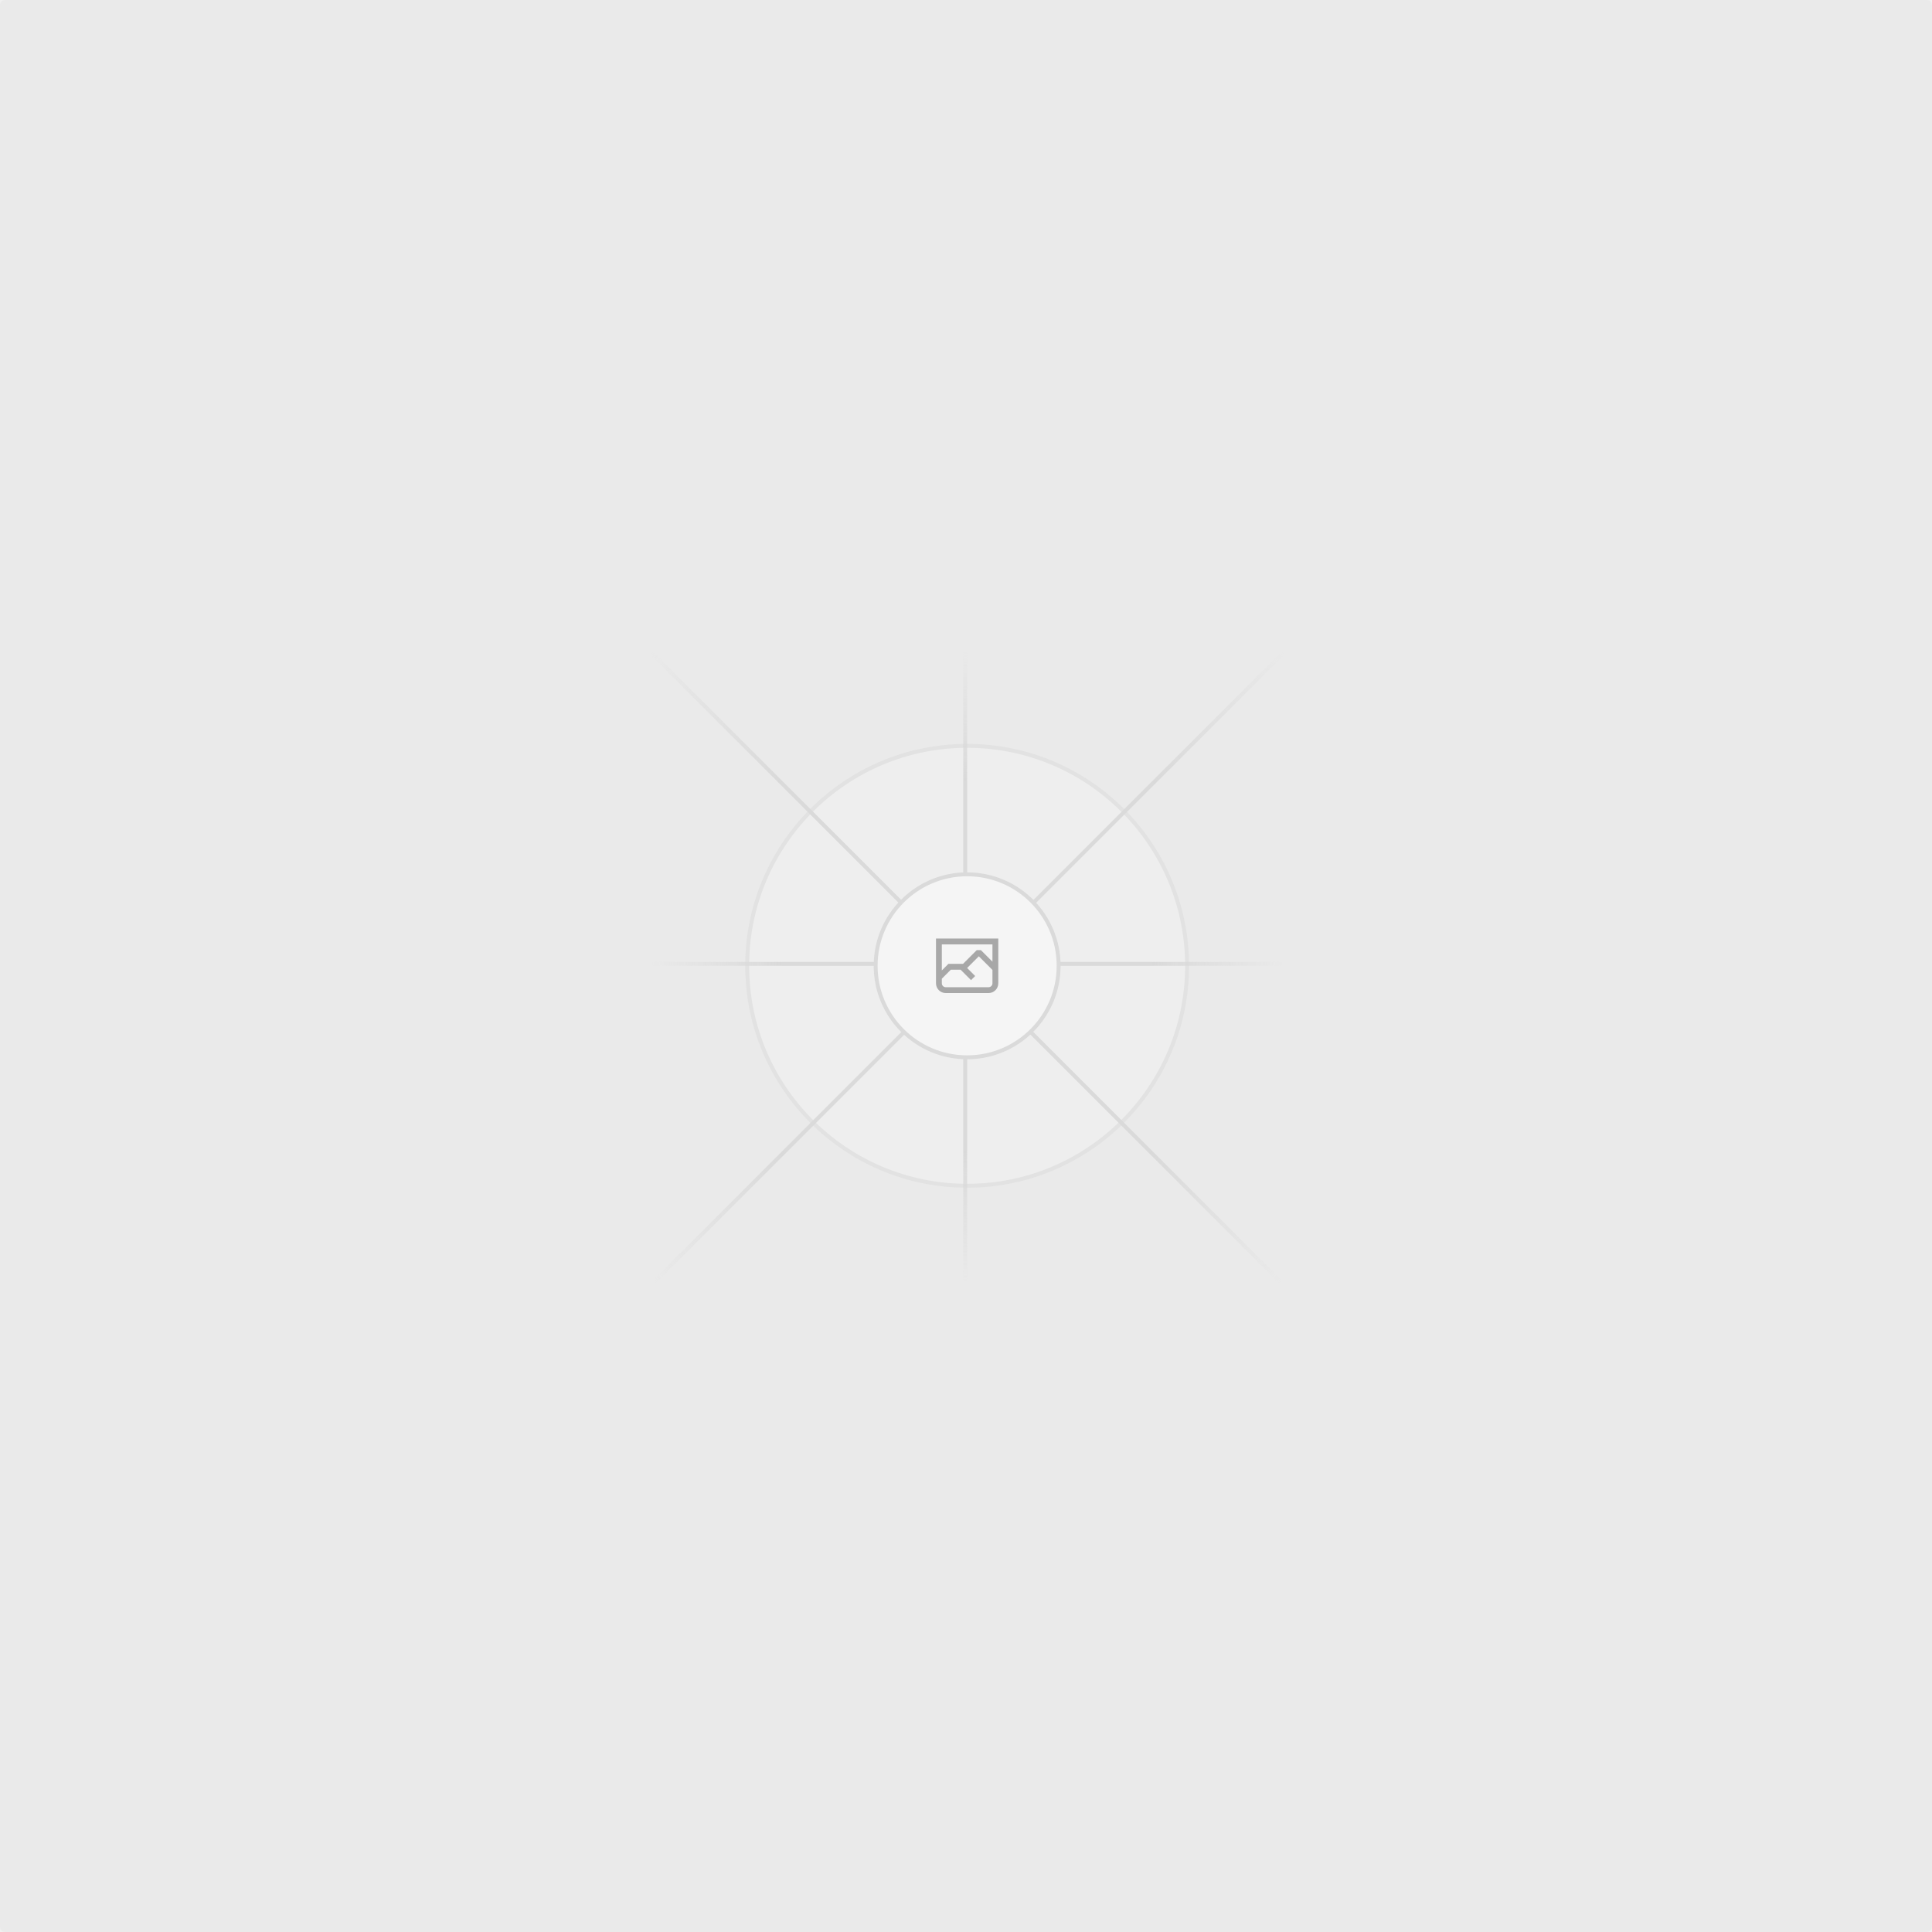
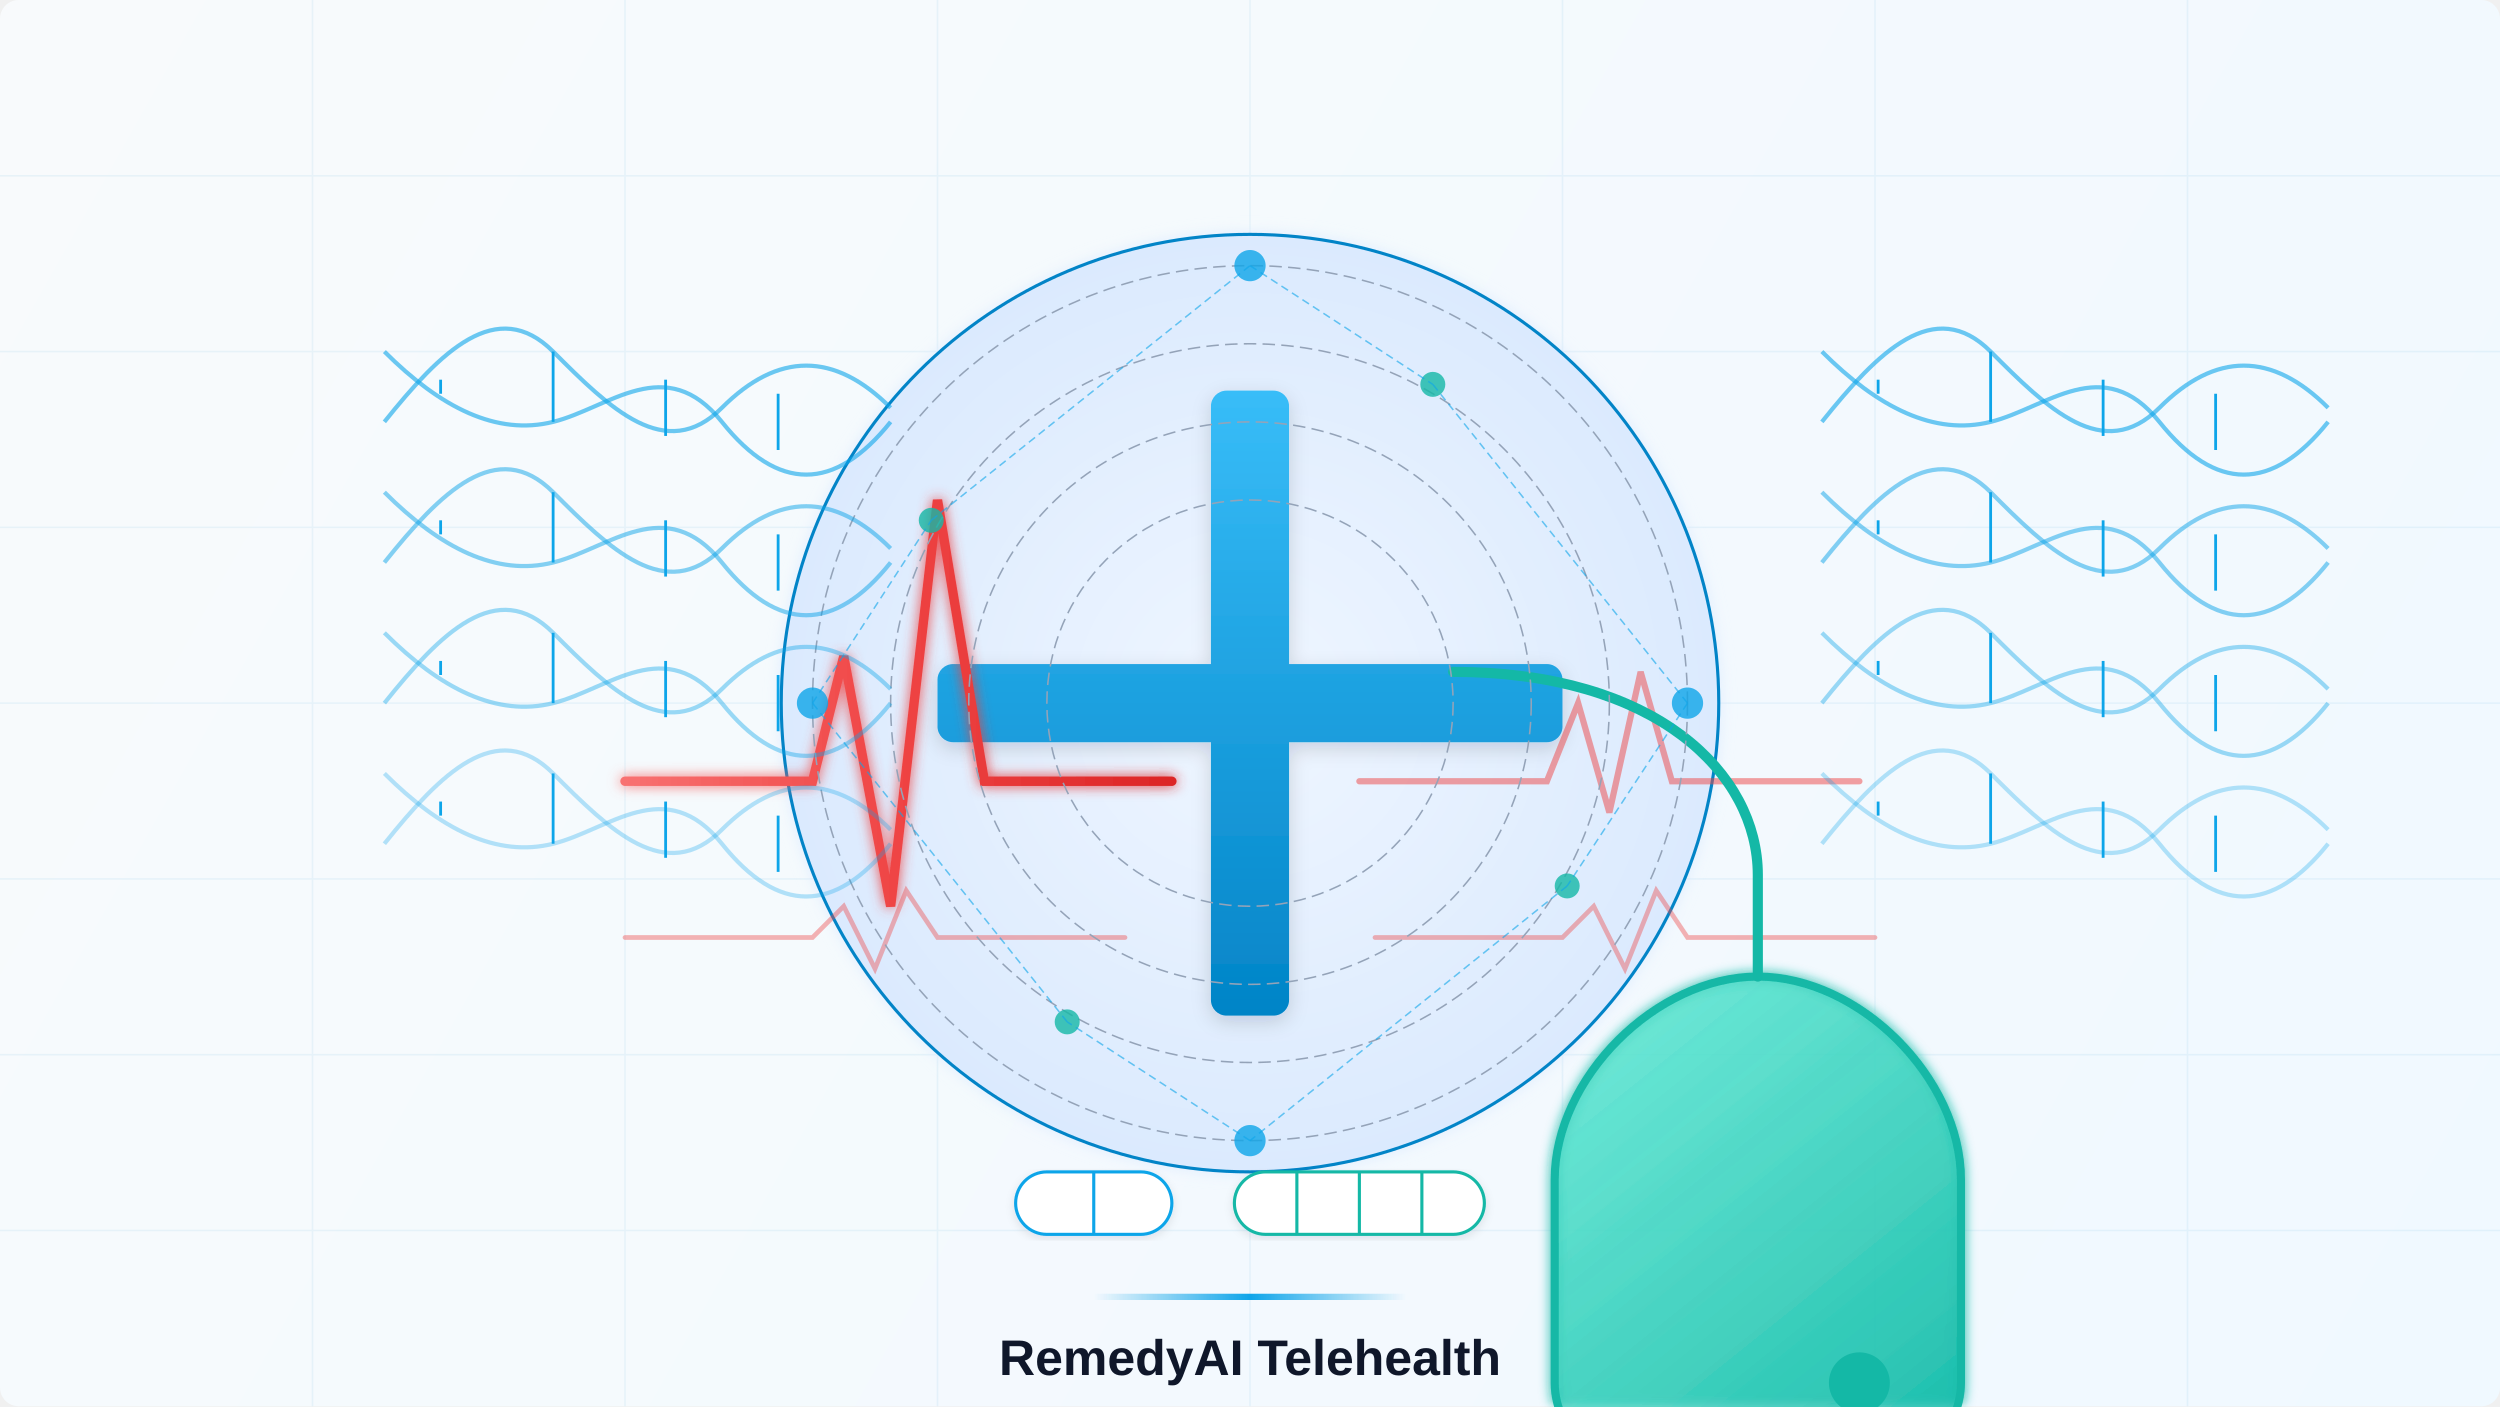
- <svg xmlns="http://www.w3.org/2000/svg" width="1200" height="1200" fill="none">
-   <rect width="1200" height="1200" fill="#EAEAEA" rx="3" />
-   <g opacity=".5">
-     <g opacity=".5">
-       <path fill="#FAFAFA" d="M600.709 736.5c-75.454 0-136.621-61.167-136.621-136.62 0-75.454 61.167-136.621 136.621-136.621 75.453 0 136.62 61.167 136.62 136.621 0 75.453-61.167 136.62-136.62 136.62Z" />
-       <path stroke="#C9C9C9" stroke-width="2.418" d="M600.709 736.5c-75.454 0-136.621-61.167-136.621-136.62 0-75.454 61.167-136.621 136.621-136.621 75.453 0 136.62 61.167 136.62 136.621 0 75.453-61.167 136.62-136.62 136.62Z" />
-     </g>
-     <path stroke="url(#a)" stroke-width="2.418" d="M0-1.209h553.581" transform="scale(1 -1) rotate(45 1163.11 91.165)" />
-     <path stroke="url(#b)" stroke-width="2.418" d="M404.846 598.671h391.726" />
-     <path stroke="url(#c)" stroke-width="2.418" d="M599.5 795.742V404.017" />
-     <path stroke="url(#d)" stroke-width="2.418" d="m795.717 796.597-391.441-391.44" />
-     <path fill="#fff" d="M600.709 656.704c-31.384 0-56.825-25.441-56.825-56.824 0-31.384 25.441-56.825 56.825-56.825 31.383 0 56.824 25.441 56.824 56.825 0 31.383-25.441 56.824-56.824 56.824Z" />
-     <g clip-path="url(#e)">
-       <path fill="#666" fill-rule="evenodd" d="M616.426 586.58h-31.434v16.176l3.553-3.554.531-.531h9.068l.074-.074 8.463-8.463h2.565l7.18 7.181V586.58Zm-15.715 14.654 3.698 3.699 1.283 1.282-2.565 2.565-1.282-1.283-5.2-5.199h-6.066l-5.514 5.514-.073.073v2.876a2.418 2.418 0 0 0 2.418 2.418h26.598a2.418 2.418 0 0 0 2.418-2.418v-8.317l-8.463-8.463-7.181 7.181-.071.072Zm-19.347 5.442v4.085a6.045 6.045 0 0 0 6.046 6.045h26.598a6.044 6.044 0 0 0 6.045-6.045v-7.108l1.356-1.355-1.282-1.283-.074-.073v-17.989h-38.689v23.43l-.146.146.146.147Z" clip-rule="evenodd" />
-     </g>
-     <path stroke="#C9C9C9" stroke-width="2.418" d="M600.709 656.704c-31.384 0-56.825-25.441-56.825-56.824 0-31.384 25.441-56.825 56.825-56.825 31.383 0 56.824 25.441 56.824 56.825 0 31.383-25.441 56.824-56.824 56.824Z" />
+ <svg xmlns="http://www.w3.org/2000/svg" width="1600" height="900" viewBox="0 0 1600 900" fill="none" preserveAspectRatio="xMidYMid meet">
+   <rect width="1600" height="900" rx="12" fill="url(#bgGradient)" />
+   <g opacity="0.07">
+     <path d="M0 112.5H1600" stroke="#0284C7" stroke-width="1" />
+     <path d="M0 225H1600" stroke="#0284C7" stroke-width="1" />
+     <path d="M0 337.5H1600" stroke="#0284C7" stroke-width="1" />
+     <path d="M0 450H1600" stroke="#0284C7" stroke-width="1" />
+     <path d="M0 562.5H1600" stroke="#0284C7" stroke-width="1" />
+     <path d="M0 675H1600" stroke="#0284C7" stroke-width="1" />
+     <path d="M0 787.5H1600" stroke="#0284C7" stroke-width="1" />
+     <path d="M200 0V900" stroke="#0284C7" stroke-width="1" />
+     <path d="M400 0V900" stroke="#0284C7" stroke-width="1" />
+     <path d="M600 0V900" stroke="#0284C7" stroke-width="1" />
+     <path d="M800 0V900" stroke="#0284C7" stroke-width="1" />
+     <path d="M1000 0V900" stroke="#0284C7" stroke-width="1" />
+     <path d="M1200 0V900" stroke="#0284C7" stroke-width="1" />
+     <path d="M1400 0V900" stroke="#0284C7" stroke-width="1" />
+   </g>
+   <circle cx="800" cy="450" r="300" fill="url(#circleGradient)" filter="url(#glow)" />
+   <circle cx="800" cy="450" r="300" stroke="#0284C7" stroke-width="2" fill="none" />
+   <g filter="url(#dropShadow)">
+     <rect x="775" y="250" width="50" height="400" rx="10" fill="url(#crossGradient)" />
+     <rect x="600" y="425" width="400" height="50" rx="10" fill="url(#crossGradient)" />
+   </g>
+   <path d="M400 500H520L540 420L570 580L600 320L630 500H750" stroke="url(#pulseGradient)" stroke-width="6" stroke-linecap="round" filter="url(#pulseGlow)" />
+   <path d="M870 500H990L1010 450L1030 520L1050 430L1070 500H1190" stroke="#EF4444" stroke-opacity="0.5" stroke-width="4" stroke-linecap="round" />
+   <path d="M400 600H520L540 580L560 620L580 570L600 600H720" stroke="#EF4444" stroke-opacity="0.4" stroke-width="3" stroke-linecap="round" />
+   <path d="M880 600H1000L1020 580L1040 620L1060 570L1080 600H1200" stroke="#EF4444" stroke-opacity="0.4" stroke-width="3" stroke-linecap="round" />
+   <g transform="translate(150, 40) scale(1.3)">
+     <path d="M850 550C850 500 800 450 750 450C700 450 650 500 650 550V650C650 675 675 700 700 700H800C825 700 850 675 850 650V550Z" stroke="#14B8A6" stroke-width="4" fill="url(#stethoscopeGradient)" filter="url(#innerGlow)" />
+     <circle cx="800" cy="650" r="15" fill="#14B8A6" />
+     <path d="M750 450V400C750 350 700 300 600 300" stroke="#14B8A6" stroke-width="5" stroke-linecap="round" />
+   </g>
+   <circle cx="800" cy="450" r="280" stroke="#94A3B8" stroke-width="1" stroke-dasharray="8 4" fill="none" />
+   <circle cx="800" cy="450" r="230" stroke="#94A3B8" stroke-width="1" stroke-dasharray="8 4" fill="none" />
+   <circle cx="800" cy="450" r="180" stroke="#94A3B8" stroke-width="1" stroke-dasharray="8 4" fill="none" />
+   <circle cx="800" cy="450" r="130" stroke="#94A3B8" stroke-width="1" stroke-dasharray="8 4" fill="none" />
+   <circle cx="800" cy="170" r="10" fill="#0EA5E9" opacity="0.8">
+     <animate attributeName="opacity" values="0.4;1;0.4" dur="3s" repeatCount="indefinite" />
+   </circle>
+   <circle cx="1080" cy="450" r="10" fill="#0EA5E9" opacity="0.8">
+     <animate attributeName="opacity" values="0.4;1;0.4" dur="3s" repeatCount="indefinite" begin="0.5s" />
+   </circle>
+   <circle cx="800" cy="730" r="10" fill="#0EA5E9" opacity="0.8">
+     <animate attributeName="opacity" values="0.4;1;0.4" dur="3s" repeatCount="indefinite" begin="1s" />
+   </circle>
+   <circle cx="520" cy="450" r="10" fill="#0EA5E9" opacity="0.8">
+     <animate attributeName="opacity" values="0.4;1;0.4" dur="3s" repeatCount="indefinite" begin="1.5s" />
+   </circle>
+   <circle cx="917" cy="246" r="8" fill="#14B8A6" opacity="0.8">
+     <animate attributeName="opacity" values="0.4;1;0.4" dur="3s" repeatCount="indefinite" begin="0.2s" />
+   </circle>
+   <circle cx="1003" cy="567" r="8" fill="#14B8A6" opacity="0.8">
+     <animate attributeName="opacity" values="0.4;1;0.4" dur="3s" repeatCount="indefinite" begin="0.7s" />
+   </circle>
+   <circle cx="683" cy="654" r="8" fill="#14B8A6" opacity="0.8">
+     <animate attributeName="opacity" values="0.4;1;0.4" dur="3s" repeatCount="indefinite" begin="1.2s" />
+   </circle>
+   <circle cx="596" cy="333" r="8" fill="#14B8A6" opacity="0.8">
+     <animate attributeName="opacity" values="0.4;1;0.4" dur="3s" repeatCount="indefinite" begin="1.7s" />
+   </circle>
+   <path d="M800 170L917 246" stroke="#0EA5E9" stroke-width="1" stroke-dasharray="5 3" opacity="0.6" />
+   <path d="M917 246L1080 450" stroke="#0EA5E9" stroke-width="1" stroke-dasharray="5 3" opacity="0.6" />
+   <path d="M1080 450L1003 567" stroke="#0EA5E9" stroke-width="1" stroke-dasharray="5 3" opacity="0.6" />
+   <path d="M1003 567L800 730" stroke="#0EA5E9" stroke-width="1" stroke-dasharray="5 3" opacity="0.6" />
+   <path d="M800 730L683 654" stroke="#0EA5E9" stroke-width="1" stroke-dasharray="5 3" opacity="0.6" />
+   <path d="M683 654L520 450" stroke="#0EA5E9" stroke-width="1" stroke-dasharray="5 3" opacity="0.6" />
+   <path d="M520 450L596 333" stroke="#0EA5E9" stroke-width="1" stroke-dasharray="5 3" opacity="0.6" />
+   <path d="M596 333L800 170" stroke="#0EA5E9" stroke-width="1" stroke-dasharray="5 3" opacity="0.6" />
+   <g transform="translate(-60, 0) scale(0.9)">
+     <path d="M340 250C380 290 420 310 460 300C500 290 540 250 580 300C620 350 660 350 700 300" stroke="#0EA5E9" stroke-width="3" fill="none" stroke-opacity="0.6" />
+     <path d="M340 300C380 250 420 210 460 250C500 290 540 330 580 290C620 250 660 250 700 290" stroke="#0EA5E9" stroke-width="3" fill="none" stroke-opacity="0.6" />
+     <path d="M340 350C380 390 420 410 460 400C500 390 540 350 580 400C620 450 660 450 700 400" stroke="#0EA5E9" stroke-width="3" fill="none" stroke-opacity="0.5" />
+     <path d="M340 400C380 350 420 310 460 350C500 390 540 430 580 390C620 350 660 350 700 390" stroke="#0EA5E9" stroke-width="3" fill="none" stroke-opacity="0.5" />
+     <path d="M340 450C380 490 420 510 460 500C500 490 540 450 580 500C620 550 660 550 700 500" stroke="#0EA5E9" stroke-width="3" fill="none" stroke-opacity="0.4" />
+     <path d="M340 500C380 450 420 410 460 450C500 490 540 530 580 490C620 450 660 450 700 490" stroke="#0EA5E9" stroke-width="3" fill="none" stroke-opacity="0.4" />
+     <path d="M340 550C380 590 420 610 460 600C500 590 540 550 580 600C620 650 660 650 700 600" stroke="#0EA5E9" stroke-width="3" fill="none" stroke-opacity="0.3" />
+     <path d="M340 600C380 550 420 510 460 550C500 590 540 630 580 590C620 550 660 550 700 590" stroke="#0EA5E9" stroke-width="3" fill="none" stroke-opacity="0.3" />
+     <line x1="380" y1="270" x2="380" y2="280" stroke="#0EA5E9" stroke-width="2" />
+     <line x1="460" y1="300" x2="460" y2="250" stroke="#0EA5E9" stroke-width="2" />
+     <line x1="540" y1="270" x2="540" y2="310" stroke="#0EA5E9" stroke-width="2" />
+     <line x1="620" y1="320" x2="620" y2="280" stroke="#0EA5E9" stroke-width="2" />
+     <line x1="380" y1="370" x2="380" y2="380" stroke="#0EA5E9" stroke-width="2" />
+     <line x1="460" y1="400" x2="460" y2="350" stroke="#0EA5E9" stroke-width="2" />
+     <line x1="540" y1="370" x2="540" y2="410" stroke="#0EA5E9" stroke-width="2" />
+     <line x1="620" y1="420" x2="620" y2="380" stroke="#0EA5E9" stroke-width="2" />
+     <line x1="380" y1="470" x2="380" y2="480" stroke="#0EA5E9" stroke-width="2" />
+     <line x1="460" y1="500" x2="460" y2="450" stroke="#0EA5E9" stroke-width="2" />
+     <line x1="540" y1="470" x2="540" y2="510" stroke="#0EA5E9" stroke-width="2" />
+     <line x1="620" y1="520" x2="620" y2="480" stroke="#0EA5E9" stroke-width="2" />
+     <line x1="380" y1="570" x2="380" y2="580" stroke="#0EA5E9" stroke-width="2" />
+     <line x1="460" y1="600" x2="460" y2="550" stroke="#0EA5E9" stroke-width="2" />
+     <line x1="540" y1="570" x2="540" y2="610" stroke="#0EA5E9" stroke-width="2" />
+     <line x1="620" y1="620" x2="620" y2="580" stroke="#0EA5E9" stroke-width="2" />
+   </g>
+   <g transform="translate(860, 0) scale(0.9)">
+     <path d="M340 250C380 290 420 310 460 300C500 290 540 250 580 300C620 350 660 350 700 300" stroke="#0EA5E9" stroke-width="3" fill="none" stroke-opacity="0.6" />
+     <path d="M340 300C380 250 420 210 460 250C500 290 540 330 580 290C620 250 660 250 700 290" stroke="#0EA5E9" stroke-width="3" fill="none" stroke-opacity="0.6" />
+     <path d="M340 350C380 390 420 410 460 400C500 390 540 350 580 400C620 450 660 450 700 400" stroke="#0EA5E9" stroke-width="3" fill="none" stroke-opacity="0.5" />
+     <path d="M340 400C380 350 420 310 460 350C500 390 540 430 580 390C620 350 660 350 700 390" stroke="#0EA5E9" stroke-width="3" fill="none" stroke-opacity="0.5" />
+     <path d="M340 450C380 490 420 510 460 500C500 490 540 450 580 500C620 550 660 550 700 500" stroke="#0EA5E9" stroke-width="3" fill="none" stroke-opacity="0.4" />
+     <path d="M340 500C380 450 420 410 460 450C500 490 540 530 580 490C620 450 660 450 700 490" stroke="#0EA5E9" stroke-width="3" fill="none" stroke-opacity="0.4" />
+     <path d="M340 550C380 590 420 610 460 600C500 590 540 550 580 600C620 650 660 650 700 600" stroke="#0EA5E9" stroke-width="3" fill="none" stroke-opacity="0.3" />
+     <path d="M340 600C380 550 420 510 460 550C500 590 540 630 580 590C620 550 660 550 700 590" stroke="#0EA5E9" stroke-width="3" fill="none" stroke-opacity="0.3" />
+     <line x1="380" y1="270" x2="380" y2="280" stroke="#0EA5E9" stroke-width="2" />
+     <line x1="460" y1="300" x2="460" y2="250" stroke="#0EA5E9" stroke-width="2" />
+     <line x1="540" y1="270" x2="540" y2="310" stroke="#0EA5E9" stroke-width="2" />
+     <line x1="620" y1="320" x2="620" y2="280" stroke="#0EA5E9" stroke-width="2" />
+     <line x1="380" y1="370" x2="380" y2="380" stroke="#0EA5E9" stroke-width="2" />
+     <line x1="460" y1="400" x2="460" y2="350" stroke="#0EA5E9" stroke-width="2" />
+     <line x1="540" y1="370" x2="540" y2="410" stroke="#0EA5E9" stroke-width="2" />
+     <line x1="620" y1="420" x2="620" y2="380" stroke="#0EA5E9" stroke-width="2" />
+     <line x1="380" y1="470" x2="380" y2="480" stroke="#0EA5E9" stroke-width="2" />
+     <line x1="460" y1="500" x2="460" y2="450" stroke="#0EA5E9" stroke-width="2" />
+     <line x1="540" y1="470" x2="540" y2="510" stroke="#0EA5E9" stroke-width="2" />
+     <line x1="620" y1="520" x2="620" y2="480" stroke="#0EA5E9" stroke-width="2" />
+     <line x1="380" y1="570" x2="380" y2="580" stroke="#0EA5E9" stroke-width="2" />
+     <line x1="460" y1="600" x2="460" y2="550" stroke="#0EA5E9" stroke-width="2" />
+     <line x1="540" y1="570" x2="540" y2="610" stroke="#0EA5E9" stroke-width="2" />
+     <line x1="620" y1="620" x2="620" y2="580" stroke="#0EA5E9" stroke-width="2" />
+   </g>
+   <g transform="translate(650, 750)">
+     <rect x="0" y="0" width="100" height="40" rx="20" stroke="#0EA5E9" stroke-width="2" fill="white" filter="url(#pillShadow)" />
+     <path d="M50 0V40" stroke="#0EA5E9" stroke-width="2" />
+   </g>
+   <g transform="translate(790, 750)">
+     <rect x="0" y="0" width="160" height="40" rx="20" stroke="#14B8A6" stroke-width="2" fill="white" filter="url(#pillShadow)" />
+     <path d="M80 0V40" stroke="#14B8A6" stroke-width="2" />
+     <path d="M40 0V40" stroke="#14B8A6" stroke-width="2" />
+     <path d="M120 0V40" stroke="#14B8A6" stroke-width="2" />
+   </g>
+   <g transform="translate(800, 830)" text-anchor="middle">
+     <path d="M-100 0H100" stroke="url(#textGradient)" stroke-width="4" stroke-linecap="round" />
+     <text x="0" y="50" font-family="Arial" font-size="32" font-weight="bold" fill="#0F172A">
+       RemedyAI Telehealth
+     </text>
  </g>
  <defs>
-     <linearGradient id="a" x1="554.061" x2="-.48" y1=".083" y2=".087" gradientUnits="userSpaceOnUse">
-       <stop stop-color="#C9C9C9" stop-opacity="0" />
-       <stop offset=".208" stop-color="#C9C9C9" />
-       <stop offset=".792" stop-color="#C9C9C9" />
-       <stop offset="1" stop-color="#C9C9C9" stop-opacity="0" />
+     <linearGradient id="bgGradient" x1="0" y1="0" x2="1600" y2="900" gradientUnits="userSpaceOnUse">
+       <stop offset="0%" stop-color="#F8FAFC" />
+       <stop offset="100%" stop-color="#F0F9FF" />
    </linearGradient>
-     <linearGradient id="b" x1="796.912" x2="404.507" y1="599.963" y2="599.965" gradientUnits="userSpaceOnUse">
-       <stop stop-color="#C9C9C9" stop-opacity="0" />
-       <stop offset=".208" stop-color="#C9C9C9" />
-       <stop offset=".792" stop-color="#C9C9C9" />
-       <stop offset="1" stop-color="#C9C9C9" stop-opacity="0" />
+     <radialGradient id="circleGradient" cx="800" cy="450" r="300" gradientUnits="userSpaceOnUse">
+       <stop offset="0%" stop-color="#EFF6FF" />
+       <stop offset="100%" stop-color="#DBEAFE" />
+     </radialGradient>
+     <linearGradient id="crossGradient" x1="800" y1="250" x2="800" y2="650" gradientUnits="userSpaceOnUse">
+       <stop offset="0%" stop-color="#38BDF8" />
+       <stop offset="100%" stop-color="#0284C7" />
    </linearGradient>
-     <linearGradient id="c" x1="600.792" x2="600.794" y1="403.677" y2="796.082" gradientUnits="userSpaceOnUse">
-       <stop stop-color="#C9C9C9" stop-opacity="0" />
-       <stop offset=".208" stop-color="#C9C9C9" />
-       <stop offset=".792" stop-color="#C9C9C9" />
-       <stop offset="1" stop-color="#C9C9C9" stop-opacity="0" />
+     <linearGradient id="pulseGradient" x1="400" y1="500" x2="750" y2="500" gradientUnits="userSpaceOnUse">
+       <stop offset="0%" stop-color="#F87171" />
+       <stop offset="50%" stop-color="#EF4444" />
+       <stop offset="100%" stop-color="#DC2626" />
    </linearGradient>
-     <linearGradient id="d" x1="404.85" x2="796.972" y1="403.903" y2="796.02" gradientUnits="userSpaceOnUse">
-       <stop stop-color="#C9C9C9" stop-opacity="0" />
-       <stop offset=".208" stop-color="#C9C9C9" />
-       <stop offset=".792" stop-color="#C9C9C9" />
-       <stop offset="1" stop-color="#C9C9C9" stop-opacity="0" />
+     <linearGradient id="stethoscopeGradient" x1="650" y1="450" x2="850" y2="700" gradientUnits="userSpaceOnUse">
+       <stop offset="0%" stop-color="#5EEAD4" stop-opacity="0.6" />
+       <stop offset="100%" stop-color="#14B8A6" stop-opacity="0.8" />
    </linearGradient>
-     <clipPath id="e">
-       <path fill="#fff" d="M581.364 580.535h38.689v38.689h-38.689z" />
-     </clipPath>
+     <linearGradient id="textGradient" x1="-100" y1="0" x2="100" y2="0" gradientUnits="userSpaceOnUse">
+       <stop offset="0%" stop-color="#0EA5E9" stop-opacity="0" />
+       <stop offset="50%" stop-color="#0EA5E9" />
+       <stop offset="100%" stop-color="#0EA5E9" stop-opacity="0" />
+     </linearGradient>
+     <filter id="glow" x="-50%" y="-50%" width="200%" height="200%">
+       <feGaussianBlur stdDeviation="5" result="blur" />
+       <feComposite in="SourceGraphic" in2="blur" operator="over" />
+     </filter>
+     <filter id="innerGlow" x="-20%" y="-20%" width="140%" height="140%">
+       <feGaussianBlur stdDeviation="3" result="blur" />
+       <feComposite in="SourceGraphic" in2="blur" operator="over" />
+     </filter>
+     <filter id="pulseGlow" x="-10%" y="-50%" width="120%" height="200%">
+       <feGaussianBlur stdDeviation="4" result="blur" />
+       <feComposite in="SourceGraphic" in2="blur" operator="over" />
+     </filter>
+     <filter id="dropShadow" x="-10%" y="-10%" width="120%" height="120%">
+       <feDropShadow dx="0" dy="4" stdDeviation="6" flood-color="#0F172A" flood-opacity="0.15" />
+     </filter>
+     <filter id="pillShadow" x="-10%" y="-10%" width="120%" height="120%">
+       <feDropShadow dx="0" dy="2" stdDeviation="3" flood-color="#0F172A" flood-opacity="0.1" />
+     </filter>
  </defs>
</svg>
